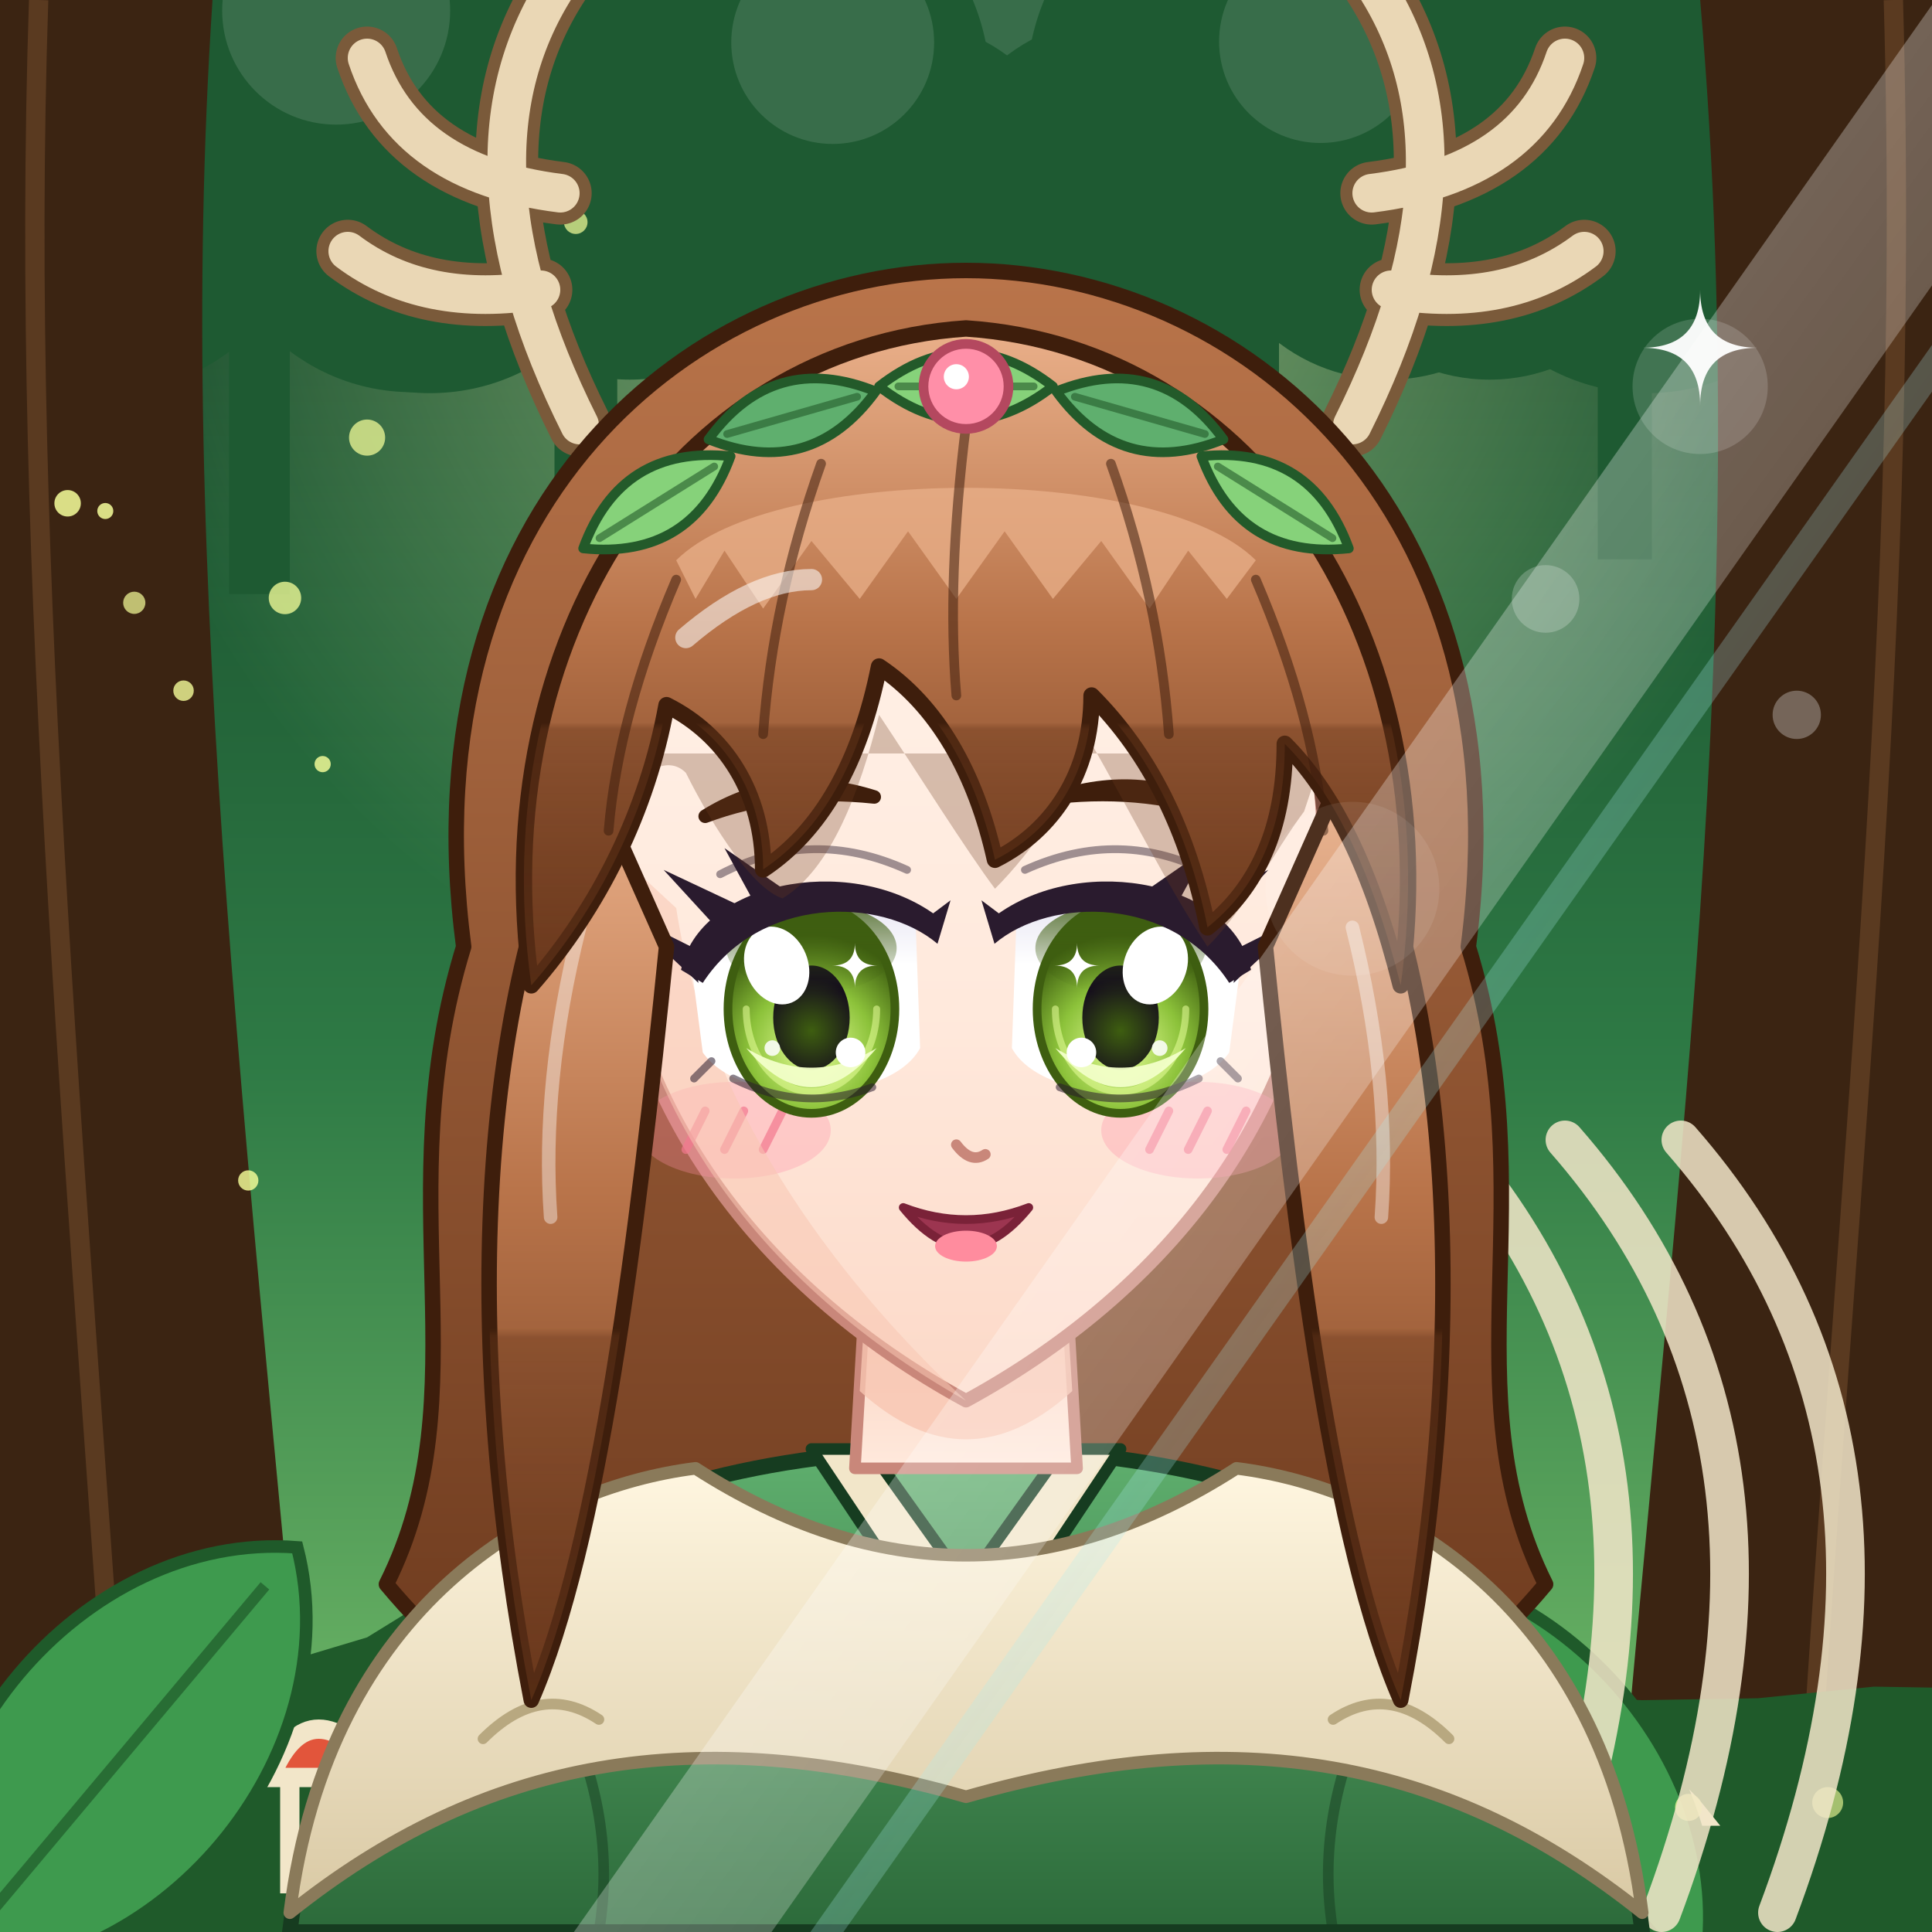
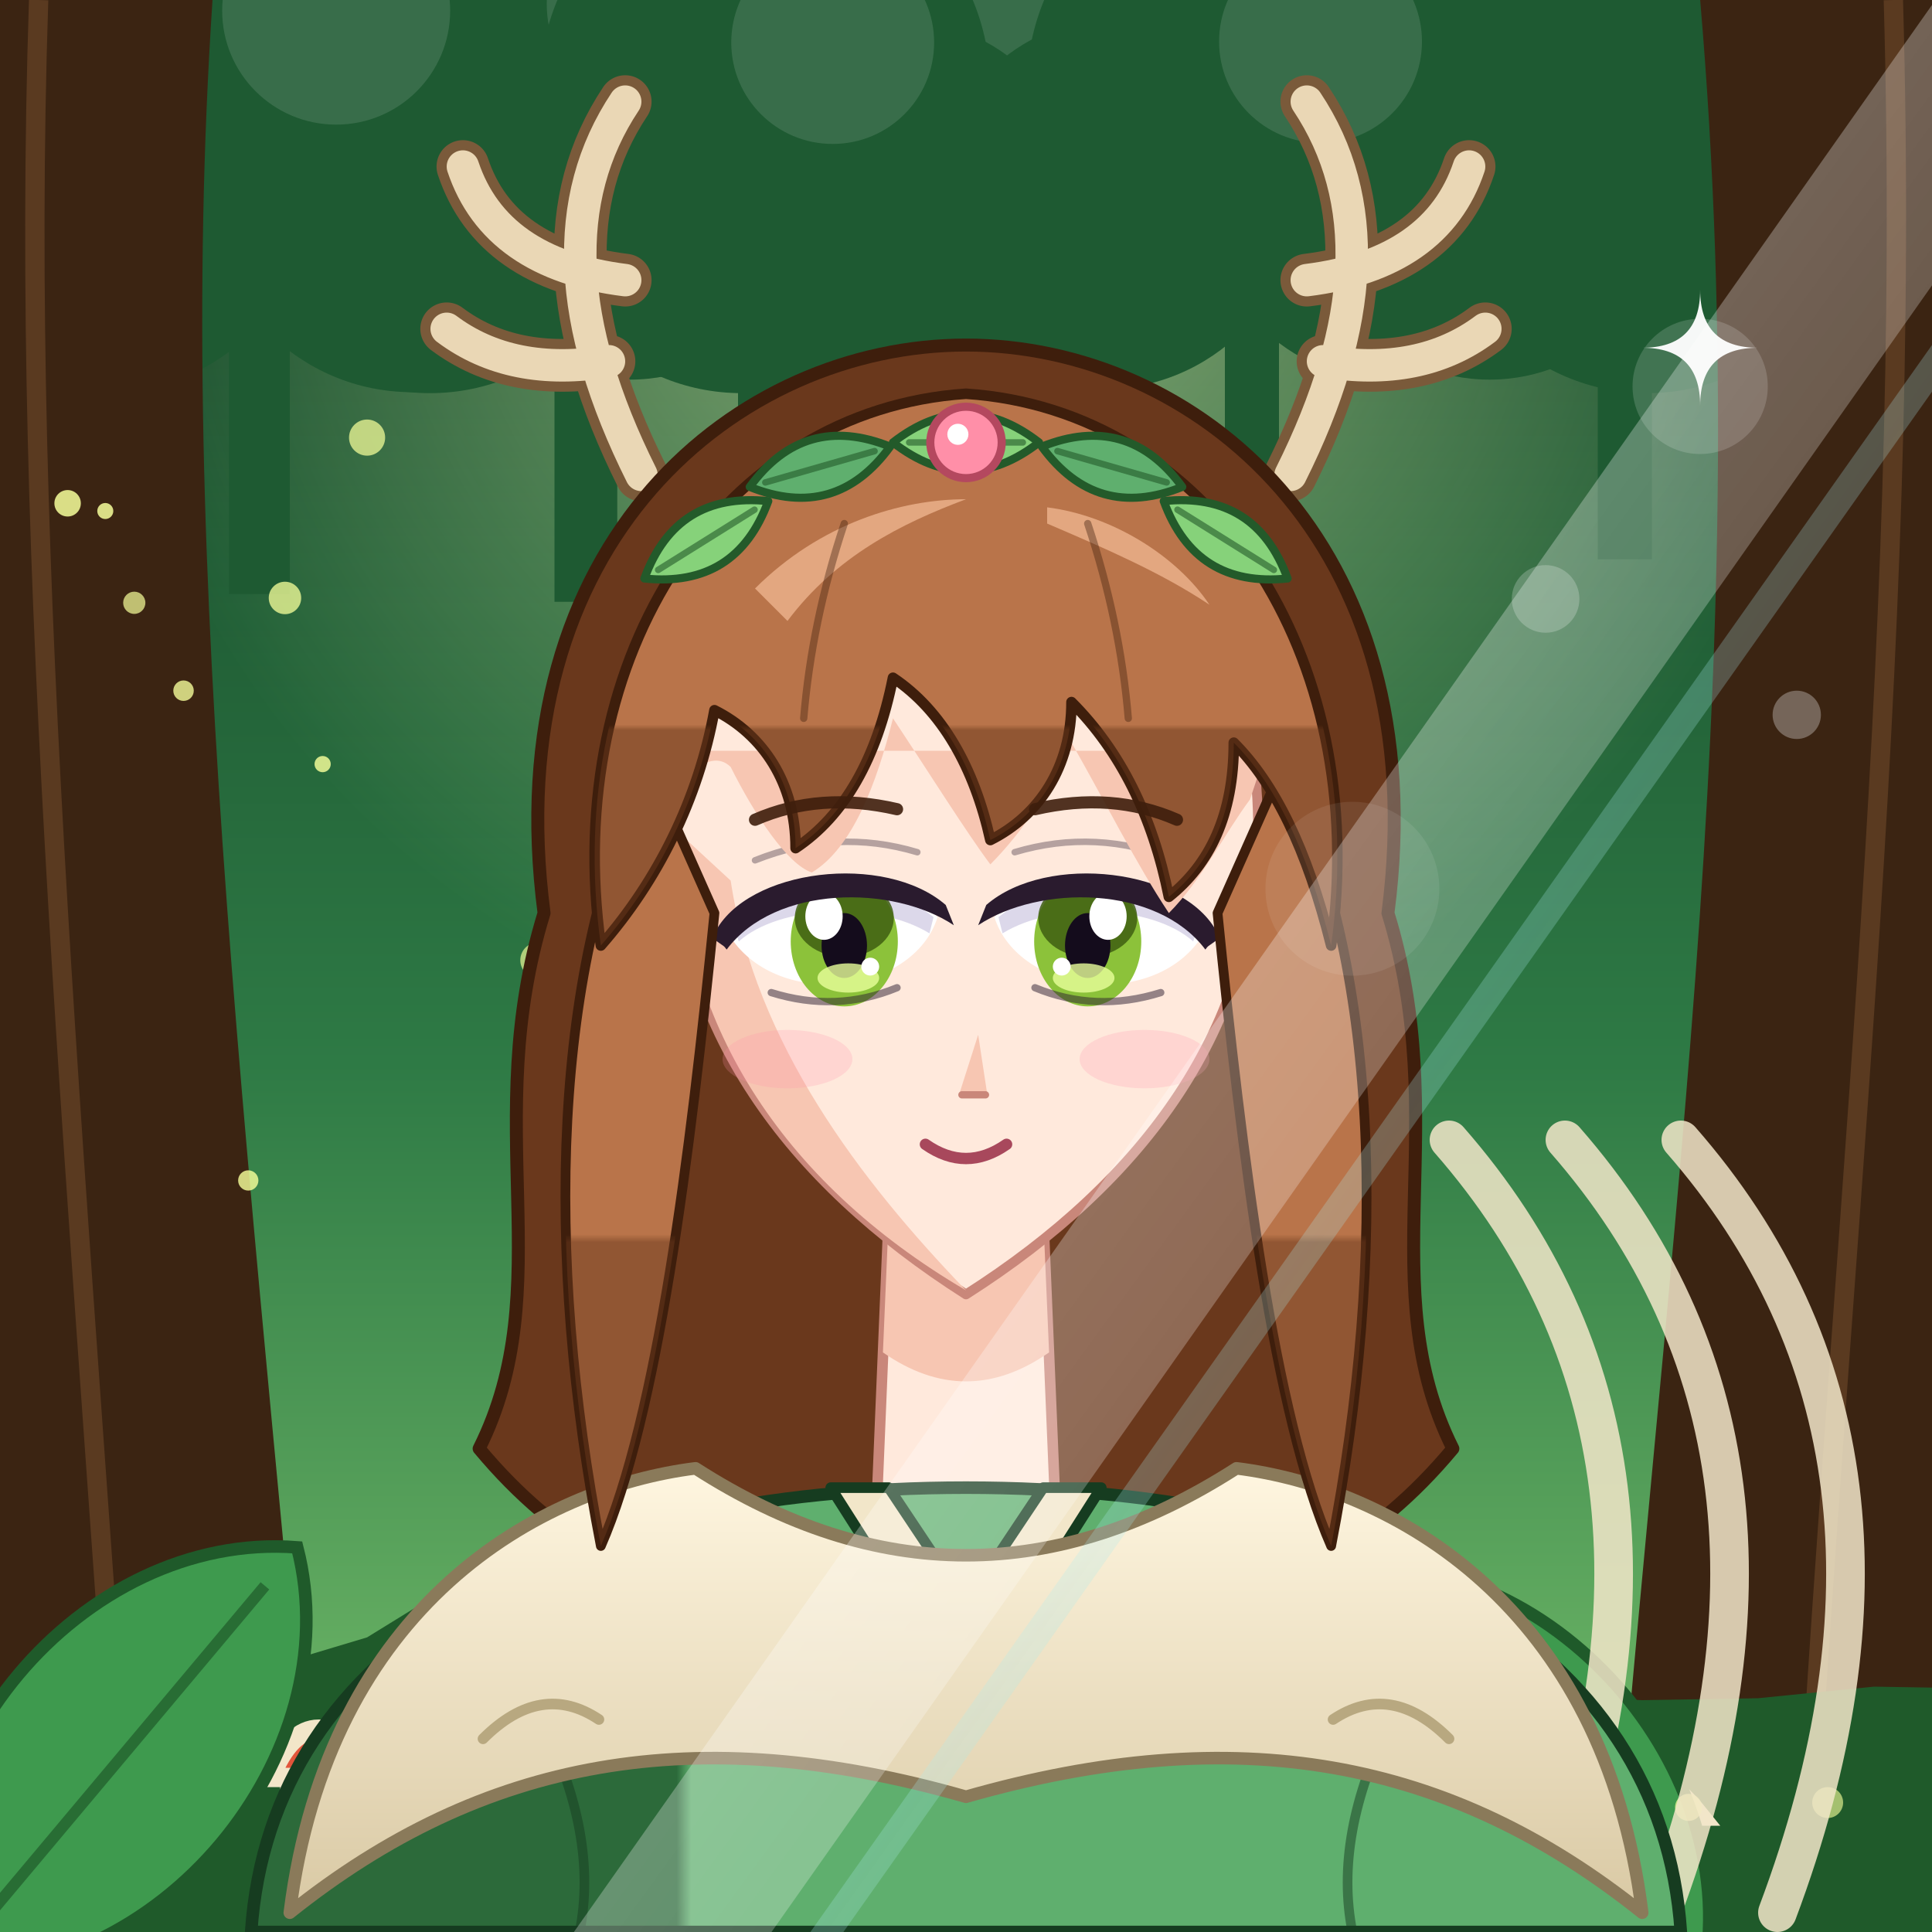
<svg xmlns="http://www.w3.org/2000/svg" viewBox="0 0 200 200" width="200" height="200">
  <defs>
    <linearGradient id="hair" x1="0" y1="0" x2="0" y2="1">
-       <stop offset="0" stop-color="#EAB08A" />
-       <stop offset="0.45" stop-color="#B9744A" />
+       <stop offset="0" stop-color="#B9744A" />
+       <stop offset="1" stop-color="#B9744A" />
+     </linearGradient>
+     <linearGradient id="hairback" x1="0" y1="0" x2="0" y2="1">
+       <stop offset="0" stop-color="#6A381C" />
      <stop offset="1" stop-color="#6A381C" />
    </linearGradient>
-     <linearGradient id="hairback" x1="0" y1="0" x2="0" y2="1">
-       <stop offset="0" stop-color="#B9744A" />
-       <stop offset="1" stop-color="#6A381C" />
+     <linearGradient id="outfit" x1="0" y1="0" x2="1" y2="0">
+       <stop offset="0" stop-color="#2C6A3A" />
+       <stop offset="0.3" stop-color="#2C6A3A" />
+       <stop offset="0.31" stop-color="#5FAF6E" />
+       <stop offset="1" stop-color="#5FAF6E" />
    </linearGradient>
    <linearGradient id="cel" x1="0" y1="0" x2="0" y2="1">
      <stop offset="0" stop-color="#6A381C" stop-opacity="0" />
      <stop offset="0.6" stop-color="#6A381C" stop-opacity="0" />
-       <stop offset="0.61" stop-color="#6A381C" stop-opacity="0.4" />
-       <stop offset="1" stop-color="#6A381C" stop-opacity="0.55" />
-     </linearGradient>
-     <linearGradient id="outfit" x1="0" y1="0" x2="0" y2="1">
-       <stop offset="0" stop-color="#5FAF6E" />
-       <stop offset="1" stop-color="#2C6A3A" />
-     </linearGradient>
-     <linearGradient id="skin" x1="0" y1="0" x2="0" y2="1">
-       <stop offset="0" stop-color="#FFF3EA" />
-       <stop offset="0.6" stop-color="#FFE9DC" />
-       <stop offset="1" stop-color="#FCD9C8" />
-     </linearGradient>
-     <linearGradient id="neck" x1="0" y1="0" x2="0" y2="1">
-       <stop offset="0" stop-color="#F7C6B2" />
-       <stop offset="1" stop-color="#FFE9DC" />
-     </linearGradient>
-     <linearGradient id="sclera" x1="0" y1="0" x2="0" y2="1">
-       <stop offset="0" stop-color="#E6E4F2" />
-       <stop offset="0.35" stop-color="#FFFFFF" />
-       <stop offset="1" stop-color="#FFFFFF" />
-     </linearGradient>
-     <radialGradient id="iris" gradientUnits="userSpaceOnUse" cx="84" cy="108" r="13" fx="84" fy="108">
-       <stop offset="0" stop-color="#E8FF9A" stop-opacity="1" />
-       <stop offset="0.55" stop-color="#8CC23A" stop-opacity="1" />
-       <stop offset="1" stop-color="#3E5E10" stop-opacity="1" />
-     </radialGradient>
-     <radialGradient id="pupil" gradientUnits="userSpaceOnUse" cx="84" cy="106" r="6" fx="84" fy="106">
-       <stop offset="0" stop-color="#3E5E10" stop-opacity="1" />
-       <stop offset="1" stop-color="#140C1C" stop-opacity="1" />
-     </radialGradient>
-     <linearGradient id="lid" x1="0" y1="0" x2="0" y2="1">
-       <stop offset="0" stop-color="#3E5E10" stop-opacity="0.8" />
-       <stop offset="1" stop-color="#3E5E10" stop-opacity="0.0" />
-     </linearGradient>
-     <radialGradient id="blush" gradientUnits="userSpaceOnUse" cx="0" cy="0" r="1" fx="0" fy="0">
-       <stop offset="0" stop-color="#FF7D9C" stop-opacity="0.55" />
-       <stop offset="1" stop-color="#FF7D9C" stop-opacity="0" />
-     </radialGradient>
+       <stop offset="0.61" stop-color="#6A381C" stop-opacity="0.5" />
+       <stop offset="1" stop-color="#6A381C" stop-opacity="0.5" />
+     </linearGradient>
    <linearGradient id="fur" x1="0" y1="0" x2="0" y2="1">
      <stop offset="0" stop-color="#FFF6E0" />
      <stop offset="1" stop-color="#D9C9A4" />
    </linearGradient>
    <linearGradient id="bg" x1="0" y1="0" x2="0" y2="1">
      <stop offset="0" stop-color="#0F3A22" />
      <stop offset="0.55" stop-color="#2E7A45" />
      <stop offset="1" stop-color="#7CC46E" />
    </linearGradient>
    <radialGradient id="sun" gradientUnits="userSpaceOnUse" cx="100" cy="20" r="90" fx="100" fy="20">
      <stop offset="0" stop-color="#E9FFB8" stop-opacity="0.55" />
      <stop offset="1" stop-color="#E9FFB8" stop-opacity="0" />
    </radialGradient>
    <linearGradient id="beam" x1="0" y1="0" x2="1" y2="1">
      <stop offset="0" stop-color="#FFFFFF" stop-opacity="0" />
      <stop offset="0.4" stop-color="#FFFFFF" stop-opacity="0.32" />
      <stop offset="1" stop-color="#FFFFFF" stop-opacity="0" />
    </linearGradient>
    <linearGradient id="prism" x1="0" y1="0" x2="1" y2="1">
      <stop offset="0" stop-color="#FF9AD5" stop-opacity="0" />
      <stop offset="0.4" stop-color="#9AE7FF" stop-opacity="0.3" />
      <stop offset="1" stop-color="#FFF59A" stop-opacity="0" />
    </linearGradient>
  </defs>
  <rect x="0" y="0" width="200" height="200" fill="url(#bg)" />
  <circle cx="100" cy="20" r="90" fill="url(#sun)" />
  <rect x="95.7" y="24.9" width="6.1" height="35.8" fill="#1E5A32" />
  <circle cx="98.8" cy="7.0" r="25.6" fill="#1E5A32" />
  <circle cx="83.4" cy="19.8" r="20.5" fill="#1E5A32" />
  <circle cx="114.1" cy="19.8" r="20.5" fill="#1E5A32" />
  <circle cx="106.5" cy="1.9" r="11.5" fill="#FFFFFF" opacity="0.12" />
  <rect x="165.4" y="25.4" width="5.6" height="32.5" fill="#1E5A32" />
  <circle cx="168.1" cy="9.1" r="23.2" fill="#1E5A32" />
  <circle cx="154.2" cy="20.7" r="18.6" fill="#1E5A32" />
  <circle cx="182.1" cy="20.7" r="18.6" fill="#1E5A32" />
  <circle cx="175.1" cy="4.5" r="10.4" fill="#FFFFFF" opacity="0.12" />
  <rect x="57.4" y="24.6" width="6.5" height="37.7" fill="#1E5A32" />
  <circle cx="60.6" cy="5.8" r="26.9" fill="#1E5A32" />
  <circle cx="44.5" cy="19.2" r="21.5" fill="#1E5A32" />
  <circle cx="76.8" cy="19.2" r="21.5" fill="#1E5A32" />
  <circle cx="68.7" cy="0.4" r="12.1" fill="#FFFFFF" opacity="0.12" />
  <rect x="94.1" y="25.3" width="5.7" height="33.0" fill="#1E5A32" />
  <circle cx="97.0" cy="8.8" r="23.6" fill="#1E5A32" />
  <circle cx="82.8" cy="20.6" r="18.9" fill="#1E5A32" />
  <circle cx="111.1" cy="20.6" r="18.9" fill="#1E5A32" />
  <circle cx="104.0" cy="4.0" r="10.6" fill="#FFFFFF" opacity="0.12" />
  <rect x="76.4" y="25.3" width="5.6" height="32.6" fill="#1E5A32" />
  <circle cx="79.2" cy="9.0" r="23.3" fill="#1E5A32" />
  <circle cx="65.2" cy="20.7" r="18.6" fill="#1E5A32" />
  <circle cx="93.2" cy="20.7" r="18.6" fill="#1E5A32" />
  <circle cx="86.2" cy="4.4" r="10.5" fill="#FFFFFF" opacity="0.12" />
  <rect x="23.7" y="24.7" width="6.3" height="36.8" fill="#1E5A32" />
  <circle cx="26.9" cy="6.3" r="26.3" fill="#1E5A32" />
  <circle cx="11.1" cy="19.5" r="21.1" fill="#1E5A32" />
  <circle cx="42.7" cy="19.5" r="21.1" fill="#1E5A32" />
  <circle cx="34.8" cy="1.1" r="11.8" fill="#FFFFFF" opacity="0.12" />
  <rect x="183.4" y="24.6" width="6.5" height="37.6" fill="#1E5A32" />
  <circle cx="186.6" cy="5.8" r="26.9" fill="#1E5A32" />
  <circle cx="170.5" cy="19.2" r="21.5" fill="#1E5A32" />
  <circle cx="202.8" cy="19.2" r="21.5" fill="#1E5A32" />
  <circle cx="194.7" cy="0.4" r="12.1" fill="#FFFFFF" opacity="0.12" />
  <rect x="126.8" y="25.3" width="5.6" height="32.7" fill="#1E5A32" />
  <circle cx="129.7" cy="9.0" r="23.4" fill="#1E5A32" />
  <circle cx="115.6" cy="20.6" r="18.7" fill="#1E5A32" />
  <circle cx="143.7" cy="20.6" r="18.7" fill="#1E5A32" />
  <circle cx="136.7" cy="4.3" r="10.5" fill="#FFFFFF" opacity="0.12" />
  <path d="M-10,210 L-10,0 L22,0 C18,60 26,120 34,210 Z" fill="#3B2412" />
  <path d="M210,210 L210,0 L176,0 C182,70 172,130 166,210 Z" fill="#3B2412" />
  <path d="M4,0 C2,60 8,120 14,210" stroke="#5A3A20" stroke-width="2" fill="none" />
  <path d="M196,0 C198,70 190,130 186,210" stroke="#5A3A20" stroke-width="2" fill="none" />
  <path d="M-10,210 L-10.0,175.3 L2.0,175.3 L14.0,170.5 L26.0,173.1 L38.0,169.5 L50.0,162.1 L62.0,168.6 L74.0,165.9 L86.0,171.6 L98.0,161.0 L110.0,163.5 L122.0,173.5 L134.0,174.7 L146.0,174.4 L158.0,175.5 L170.0,176.0 L182.0,175.8 L194.0,174.6 L206.0,174.8 L210,210 Z" fill="#1F5A2A" />
  <path d="M30,196 L30,184 M28,184 Q32,174 40,184 Z" stroke="#F2E6C9" stroke-width="2" fill="#E2553B" />
  <path d="M168,198 L168,188 M162,188 Q168,178 176,188 Z" stroke="#F2E6C9" stroke-width="2" fill="#E2553B" />
  <g transform="translate(-6 204) rotate(-50) scale(1.3)">
    <path d="M0,0 C10,-14 34,-14 44,0 C34,14 10,14 0,0 Z" fill="#3E9A4E" stroke="#1F5A2A" stroke-width="1" />
    <path d="M2,0 L40,0" stroke="#1F5A2A" stroke-width="0.9" opacity="0.7" />
  </g>
  <g transform="translate(176 206) rotate(-130) scale(1.3)">
    <path d="M0,0 C10,-14 34,-14 44,0 C34,14 10,14 0,0 Z" fill="#3E9A4E" stroke="#1F5A2A" stroke-width="1" />
    <path d="M2,0 L40,0" stroke="#1F5A2A" stroke-width="0.9" opacity="0.7" />
  </g>
  <circle cx="64.8" cy="125.4" r="0.81" fill="#F6FF9A" opacity="0.99" />
  <circle cx="164.4" cy="189.8" r="1.12" fill="#F6FF9A" opacity="0.60" />
  <circle cx="10.9" cy="52.9" r="0.83" fill="#F6FF9A" opacity="0.85" />
  <circle cx="73.1" cy="158.6" r="1.71" fill="#F6FF9A" opacity="0.67" />
  <circle cx="33.4" cy="79.1" r="0.84" fill="#F6FF9A" opacity="0.82" />
  <circle cx="38.0" cy="45.3" r="1.87" fill="#F6FF9A" opacity="0.72" />
  <circle cx="189.2" cy="186.6" r="1.60" fill="#F6FF9A" opacity="0.62" />
  <circle cx="29.5" cy="61.9" r="1.68" fill="#F6FF9A" opacity="0.76" />
  <circle cx="59.6" cy="23.0" r="1.22" fill="#F6FF9A" opacity="0.70" />
  <circle cx="13.9" cy="62.4" r="1.15" fill="#F6FF9A" opacity="0.71" />
  <circle cx="98.8" cy="116.2" r="1.82" fill="#F6FF9A" opacity="0.65" />
  <circle cx="19.0" cy="71.5" r="1.06" fill="#F6FF9A" opacity="0.79" />
  <circle cx="95.2" cy="74.6" r="0.91" fill="#F6FF9A" opacity="0.88" />
  <circle cx="124.8" cy="125.9" r="1.64" fill="#F6FF9A" opacity="0.93" />
  <circle cx="7.0" cy="52.1" r="1.37" fill="#F6FF9A" opacity="0.85" />
  <circle cx="100.8" cy="105.9" r="1.17" fill="#F6FF9A" opacity="0.62" />
  <circle cx="174.8" cy="187.1" r="1.40" fill="#F6FF9A" opacity="0.73" />
  <circle cx="25.7" cy="122.2" r="1.05" fill="#F6FF9A" opacity="0.81" />
  <circle cx="55.7" cy="99.4" r="1.84" fill="#F6FF9A" opacity="0.66" />
  <circle cx="107.0" cy="74.2" r="1.38" fill="#F6FF9A" opacity="0.93" />
  <circle cx="98.5" cy="184.0" r="1.29" fill="#F6FF9A" opacity="0.73" />
  <circle cx="129.0" cy="105.2" r="1.61" fill="#F6FF9A" opacity="0.65" />
  <path d="M150,118 Q178,150 160,198" fill="none" stroke="#F2E6C9" stroke-width="4" stroke-linecap="round" stroke-linejoin="round" opacity="0.85" />
  <path d="M162,118 Q190,150 172,198" fill="none" stroke="#F2E6C9" stroke-width="4" stroke-linecap="round" stroke-linejoin="round" opacity="0.85" />
  <path d="M174,118 Q202,150 184,198" fill="none" stroke="#F2E6C9" stroke-width="4" stroke-linecap="round" stroke-linejoin="round" opacity="0.85" />
-   <path d="M60,44 Q46,16 58,-2 M58,20 Q42,18 38,6 M56,30 Q44,32 36,26" fill="none" stroke="#7A5A3A" stroke-width="6.5" stroke-linejoin="round" stroke-linecap="round" />
-   <path d="M60,44 Q46,16 58,-2 M58,20 Q42,18 38,6 M56,30 Q44,32 36,26" fill="none" stroke="#EAD7B5" stroke-width="4" stroke-linejoin="round" stroke-linecap="round" />
-   <g transform="matrix(-1 0 0 1 200 0)">
+   <g transform="matrix(0.84 0 0 0.84 16 12.2)">
    <path d="M60,44 Q46,16 58,-2 M58,20 Q42,18 38,6 M56,30 Q44,32 36,26" fill="none" stroke="#7A5A3A" stroke-width="6.5" stroke-linejoin="round" stroke-linecap="round" />
    <path d="M60,44 Q46,16 58,-2 M58,20 Q42,18 38,6 M56,30 Q44,32 36,26" fill="none" stroke="#EAD7B5" stroke-width="4" stroke-linejoin="round" stroke-linecap="round" />
-   </g>
-   <path d="M48,98 C42,52 72,28 100,28 C128,28 158,52 152,98 C160,124 150,144 160,164 C150,176 140,180 130,184 L70,184 C60,180 50,176 40,164 C50,144 40,124 48,98 Z" fill="url(#hairback)" stroke="#3E1E0C" stroke-width="1.6" stroke-linejoin="round" stroke-linecap="round" />
-   <path d="M30,200 C34,166 62,150 100,150 C138,150 166,166 170,200 Z" fill="url(#outfit)" stroke="#163C20" stroke-width="1.6" stroke-linejoin="round" stroke-linecap="round" />
-   <path d="M58,176 Q64,188 62,200" fill="none" stroke="#163C20" stroke-width="1.1" stroke-linecap="round" stroke-linejoin="round" opacity="0.5" />
-   <path d="M142,176 Q136,188 138,200" fill="none" stroke="#163C20" stroke-width="1.1" stroke-linecap="round" stroke-linejoin="round" opacity="0.5" />
-   <path d="M84,150 L100,174 L116,150 L110,150 L100,164 L90,150 Z" fill="#F2E6C9" stroke="#163C20" stroke-width="1.2" stroke-linejoin="round" stroke-linecap="round" />
+     <g transform="matrix(-1 0 0 1 200 0)">
+       <path d="M60,44 Q46,16 58,-2 M58,20 Q42,18 38,6 M56,30 Q44,32 36,26" fill="none" stroke="#7A5A3A" stroke-width="6.5" stroke-linejoin="round" stroke-linecap="round" />
+       <path d="M60,44 Q46,16 58,-2 M58,20 Q42,18 38,6 M56,30 Q44,32 36,26" fill="none" stroke="#EAD7B5" stroke-width="4" stroke-linejoin="round" stroke-linecap="round" />
+     </g>
+     <path d="M48,98 C42,52 72,28 100,28 C128,28 158,52 152,98 C160,124 150,144 160,164 C150,176 140,180 130,184 L70,184 C60,180 50,176 40,164 C50,144 40,124 48,98 Z" fill="url(#hairback)" stroke="#3E1E0C" stroke-width="1.6" stroke-linejoin="round" stroke-linecap="round" />
+   </g>
+   <path d="M92,126 L108,126 L109.5,162 L90.5,162 Z" fill="#FFE9DC" stroke="#C9877A" stroke-width="1.1" stroke-linejoin="round" stroke-linecap="round" />
+   <path d="M92,126 L108,126 L108.6,140 Q100,146 91.4,140 Z" fill="#F7C6B2" />
+   <path d="M26,200 C28,170 58,154 100,154 C142,154 172,170 174,200 Z" fill="url(#outfit)" stroke="#163C20" stroke-width="1.3" stroke-linejoin="round" stroke-linecap="round" />
+   <path d="M56,178 Q62,190 60,200" fill="none" stroke="#163C20" stroke-width="1.0" stroke-linecap="round" stroke-linejoin="round" opacity="0.5" />
+   <path d="M144,178 Q138,190 140,200" fill="none" stroke="#163C20" stroke-width="1.0" stroke-linecap="round" stroke-linejoin="round" opacity="0.5" />
+   <path d="M86,154 L100,176 L114,154 L108,154 L100,166 L92,154 Z" fill="#F2E6C9" stroke="#163C20" stroke-width="1.1" stroke-linejoin="round" stroke-linecap="round" />
  <path d="M30,198 C34,166 56,154 72,152 Q100,170 128,152 C144,154 166,166 170,198 C150,182 128,178 100,186 C72,178 50,182 30,198 Z" fill="url(#fur)" stroke="#8A7A5A" stroke-width="1.3" stroke-linejoin="round" stroke-linecap="round" />
  <path d="M50,180 Q56,174 62,178 M138,178 Q144,174 150,180" fill="none" stroke="#B8A880" stroke-width="1.1" stroke-linecap="round" stroke-linejoin="round" />
-   <ellipse cx="62.5" cy="104" rx="5.5" ry="8" fill="#FBD4C3" stroke="#C9877A" stroke-width="1.2" />
-   <ellipse cx="137.5" cy="104" rx="5.5" ry="8" fill="#FBD4C3" stroke="#C9877A" stroke-width="1.2" />
-   <path d="M90,126 L110,126 L111.5,152 L88.5,152 Z" fill="url(#neck)" stroke="#C9877A" stroke-width="1.2" stroke-linejoin="round" stroke-linecap="round" />
-   <path d="M89.5,136 Q100,150 110.5,136 L111,144 Q100,154 89,144 Z" fill="#F7C6B2" opacity="0.8" />
-   <path d="M63,88 C63,58 80,44 100,44 C120,44 137,58 137,88 C137,113 122,133 100,145 C78,133 63,113 63,88 Z" fill="url(#skin)" stroke="#C9877A" stroke-width="1.4" stroke-linejoin="round" stroke-linecap="round" />
-   <ellipse cx="76" cy="117" rx="10" ry="5" fill="#FF8FA8" opacity="0.32" />
-   <path d="M71,119 L73,115" fill="none" stroke="#F2788F" stroke-width="0.9" stroke-linecap="round" stroke-linejoin="round" opacity="0.7" />
-   <path d="M75,119 L77,115" fill="none" stroke="#F2788F" stroke-width="0.9" stroke-linecap="round" stroke-linejoin="round" opacity="0.7" />
-   <path d="M79,119 L81,115" fill="none" stroke="#F2788F" stroke-width="0.9" stroke-linecap="round" stroke-linejoin="round" opacity="0.7" />
-   <ellipse cx="124" cy="117" rx="10" ry="5" fill="#FF8FA8" opacity="0.32" />
-   <path d="M119,119 L121,115" fill="none" stroke="#F2788F" stroke-width="0.9" stroke-linecap="round" stroke-linejoin="round" opacity="0.7" />
-   <path d="M123,119 L125,115" fill="none" stroke="#F2788F" stroke-width="0.9" stroke-linecap="round" stroke-linejoin="round" opacity="0.7" />
-   <path d="M127,119 L129,115" fill="none" stroke="#F2788F" stroke-width="0.9" stroke-linecap="round" stroke-linejoin="round" opacity="0.7" />
-   <path d="M63.5,88 C63.5,112 77,132 100,145 C86,132 73,114 70,94 Z" fill="#F7C6B2" opacity="0.55" />
-   <g transform="matrix(0.9 0 0 0.9 8.4 11.3)">
-     <path d="M70,97 C72,90 90,88 96,94 L96.5,108 C93,114.5 76,115 71.5,108.5 Z" fill="url(#sclera)" />
-     <ellipse cx="84" cy="103.5" rx="9.6" ry="12" fill="url(#iris)" stroke="#3E5E10" stroke-width="1" />
-     <path d="M76.5,103.5 A7.5 9.5 0 0 0 91.5,103.5" fill="none" stroke="#E8FF9A" stroke-width="0.8" stroke-linecap="round" stroke-linejoin="round" opacity="0.55" />
-     <ellipse cx="84" cy="104.5" rx="4.4" ry="6" fill="url(#pupil)" />
-     <ellipse cx="84" cy="96.5" rx="9.8" ry="5.2" fill="url(#lid)" />
-     <path d="M76.5,108 Q84,117 91.5,108 Q84,112.5 76.5,108 Z" fill="#F2FFC8" opacity="0.95" />
-     <ellipse cx="80" cy="98.5" rx="3.6" ry="4.6" fill="#FFFFFF" transform="rotate(-22 80 98.5)" />
-     <circle cx="88.5" cy="108.5" r="1.7" fill="#FFFFFF" />
-     <circle cx="79.5" cy="108" r="0.9" fill="#FFFFFF" opacity="0.85" />
-     <path d="M89,95.9 Q89,98.5 91.6,98.5 Q89,98.5 89,101.1 Q89,98.5 86.4,98.5 Q89,98.5 89,95.9 Z" fill="#FFFFFF" opacity="1.0" />
-     <path d="M69,99 C71,89 88,85.5 98,92.5 L100,91 L98.5,96 C92,90.5 78,90.5 71.5,100.5 Z" fill="#2A1B2E" />
-     <path d="M70.5,96.5 L62.5,92.5 L71,100.5 Z" fill="#2A1B2E" />
-     <path d="M72.5,93.5 L67,87.5 L75.5,91.5 Z" fill="#2A1B2E" />
-     <path d="M77,90.5 L74,85 L80.5,89.5 Z" fill="#2A1B2E" />
-     <path d="M73.5,88 Q84,82.5 95,87.5" fill="none" stroke="#2A1B2E" stroke-width="0.9" stroke-linecap="round" stroke-linejoin="round" opacity="0.45" />
-     <path d="M75,111.5 Q83,115.5 91,112.5" fill="none" stroke="#2A1B2E" stroke-width="0.9" stroke-linecap="round" stroke-linejoin="round" opacity="0.55" />
-     <path d="M72.5,109.5 L70.5,111.5" fill="none" stroke="#2A1B2E" stroke-width="0.9" stroke-linecap="round" stroke-linejoin="round" opacity="0.55" />
-   </g>
-   <g transform="matrix(-1 0 0 1 200 0)">
-     <g transform="matrix(0.9 0 0 0.9 8.4 11.3)">
-       <path d="M70,97 C72,90 90,88 96,94 L96.5,108 C93,114.5 76,115 71.5,108.5 Z" fill="url(#sclera)" />
-       <ellipse cx="84" cy="103.5" rx="9.6" ry="12" fill="url(#iris)" stroke="#3E5E10" stroke-width="1" />
-       <path d="M76.5,103.5 A7.5 9.5 0 0 0 91.5,103.5" fill="none" stroke="#E8FF9A" stroke-width="0.8" stroke-linecap="round" stroke-linejoin="round" opacity="0.55" />
-       <ellipse cx="84" cy="104.5" rx="4.4" ry="6" fill="url(#pupil)" />
-       <ellipse cx="84" cy="96.5" rx="9.8" ry="5.2" fill="url(#lid)" />
-       <path d="M76.5,108 Q84,117 91.5,108 Q84,112.5 76.5,108 Z" fill="#F2FFC8" opacity="0.95" />
-       <ellipse cx="80" cy="98.5" rx="3.6" ry="4.6" fill="#FFFFFF" transform="rotate(-22 80 98.5)" />
-       <circle cx="88.5" cy="108.5" r="1.7" fill="#FFFFFF" />
-       <circle cx="79.5" cy="108" r="0.9" fill="#FFFFFF" opacity="0.85" />
-       <path d="M89,95.9 Q89,98.5 91.6,98.5 Q89,98.5 89,101.1 Q89,98.5 86.4,98.5 Q89,98.5 89,95.9 Z" fill="#FFFFFF" opacity="1.0" />
-       <path d="M69,99 C71,89 88,85.5 98,92.5 L100,91 L98.5,96 C92,90.5 78,90.5 71.5,100.5 Z" fill="#2A1B2E" />
-       <path d="M70.5,96.5 L62.5,92.5 L71,100.5 Z" fill="#2A1B2E" />
-       <path d="M72.5,93.5 L67,87.5 L75.5,91.5 Z" fill="#2A1B2E" />
-       <path d="M77,90.5 L74,85 L80.5,89.5 Z" fill="#2A1B2E" />
-       <path d="M73.5,88 Q84,82.5 95,87.5" fill="none" stroke="#2A1B2E" stroke-width="0.9" stroke-linecap="round" stroke-linejoin="round" opacity="0.45" />
-       <path d="M75,111.5 Q83,115.5 91,112.5" fill="none" stroke="#2A1B2E" stroke-width="0.9" stroke-linecap="round" stroke-linejoin="round" opacity="0.55" />
-       <path d="M72.5,109.5 L70.5,111.5" fill="none" stroke="#2A1B2E" stroke-width="0.9" stroke-linecap="round" stroke-linejoin="round" opacity="0.55" />
-     </g>
-   </g>
-   <path d="M73,84.5 Q81,79.5 90.5,82.5 Q81,81.5 73,84.5 Z" fill="#3E1E0C" stroke="#3E1E0C" stroke-width="1.4" stroke-linejoin="round" stroke-linecap="round" />
-   <g transform="matrix(-1 0 0 1 200 0)">
-     <path d="M73,84.5 Q81,79.5 90.5,82.5 Q81,81.5 73,84.5 Z" fill="#3E1E0C" stroke="#3E1E0C" stroke-width="1.4" stroke-linejoin="round" stroke-linecap="round" />
-   </g>
-   <path d="M99,118.5 Q100.5,120.5 102,119.5" fill="none" stroke="#C9877A" stroke-width="1.1" stroke-linecap="round" stroke-linejoin="round" />
-   <path d="M93.5,125 Q100,133 106.5,125 Q100,127.5 93.5,125 Z" fill="#9C3550" stroke="#7A2238" stroke-width="0.9" stroke-linejoin="round" stroke-linecap="round" />
-   <ellipse cx="100" cy="129" rx="3.2" ry="1.6" fill="#FF8C9E" />
-   <path d="M63,84 C66,80 69,78 71,80 C74,86 78,92 81,93 C86,90 89,82 91,74 C95,80 100,88 103,92 C107,88 111,82 113,77 C117,84 121,92 125,98 C129,94 132,88 135,84 L137,78 L63,78 Z" fill="#6A381C" opacity="0.28" />
-   <path d="M61,80 C49,104 48,140 55,176 C62,160 66,128 69,98 Z" fill="url(#hair)" stroke="#3E1E0C" stroke-width="1.6" stroke-linejoin="round" stroke-linecap="round" />
-   <g transform="matrix(-1 0 0 1 200 0)">
-     <path d="M61,80 C49,104 48,140 55,176 C62,160 66,128 69,98 Z" fill="url(#hair)" stroke="#3E1E0C" stroke-width="1.6" stroke-linejoin="round" stroke-linecap="round" />
-   </g>
-   <path d="M60,96 Q56,112 57,126" fill="none" stroke="#FFFFFF" stroke-width="1.4" stroke-linecap="round" stroke-linejoin="round" opacity="0.4" />
-   <path d="M140,96 Q144,112 143,126" fill="none" stroke="#FFFFFF" stroke-width="1.4" stroke-linecap="round" stroke-linejoin="round" opacity="0.4" />
-   <path d="M55,102 C50,66 70,36 100,34 C130,36 150,66 145,102 C142,90 138,82 133,77 C133,86 130,92 125,96 C123,86 119,78 113,72 C113,80 109,86 103,89 C101,80 97,73 91,69 C89,79 85,86 79,90 C79,82 75,76 69,73 C67,84 62,94 55,102 Z" fill="url(#hair)" stroke="#3E1E0C" stroke-width="1.7" stroke-linejoin="round" stroke-linecap="round" />
-   <path d="M55,102 C50,66 70,36 100,34 C130,36 150,66 145,102 C142,90 138,82 133,77 C133,86 130,92 125,96 C123,86 119,78 113,72 C113,80 109,86 103,89 C101,80 97,73 91,69 C89,79 85,86 79,90 C79,82 75,76 69,73 C67,84 62,94 55,102 Z" fill="url(#cel)" />
-   <path d="M61,80 C49,104 48,140 55,176 C62,160 66,128 69,98 Z" fill="url(#cel)" />
-   <g transform="matrix(-1 0 0 1 200 0)">
+   <g transform="matrix(0.84 0 0 0.84 16 12.2)">
+     <ellipse cx="64" cy="104" rx="5" ry="7.5" fill="#FFE9DC" stroke="#C9877A" stroke-width="1.1" />
+     <ellipse cx="136" cy="104" rx="5" ry="7.5" fill="#FFE9DC" stroke="#C9877A" stroke-width="1.1" />
+     <path d="M64,88 C64,58 81,46 100,46 C119,46 136,58 136,88 C136,112 122,131 100,145 C78,131 64,112 64,88 Z" fill="#FFE9DC" stroke="#C9877A" stroke-width="1.2" stroke-linejoin="round" stroke-linecap="round" />
+     <path d="M64.5,88 C64.5,111 77,131 100,144.5 C87,131 74,114 71,94 Z" fill="#F7C6B2" />
+     <ellipse cx="78" cy="116" rx="8" ry="3.6" fill="#FF8FA8" opacity="0.22" />
+     <ellipse cx="122" cy="116" rx="8" ry="3.6" fill="#FF8FA8" opacity="0.22" />
+     <path d="M71,101 C75,94 90,92.5 96.5,98.5 C93.5,108 77,110 71,101 Z" fill="#FFFFFF" />
+     <path d="M71.5,100 C76,94.5 90,93.5 96,98.5 L95.5,100.5 C89,96.5 77,97 72,101.5 Z" fill="#DCD8EA" />
+     <ellipse cx="85" cy="101.5" rx="6.6" ry="8" fill="#8CC23A" />
+     <ellipse cx="85" cy="98.6" rx="6.1" ry="4.8" fill="#3E5E10" opacity="0.85" />
+     <ellipse cx="85" cy="102" rx="2.8" ry="4" fill="#140C1C" />
+     <ellipse cx="85.5" cy="106" rx="3.8" ry="1.8" fill="#E8FF9A" opacity="0.8" />
+     <ellipse cx="82.5" cy="98.4" rx="2.3" ry="2.9" fill="#FFFFFF" />
+     <circle cx="88.2" cy="104.6" r="1.1" fill="#FFFFFF" />
+     <path d="M69,100.5 C73,92.5 90,90.5 97.5,97 L98.5,99.5 C91,94.5 76.5,94.5 70.5,102.5 Z" fill="#2A1B2E" />
+     <path d="M69.5,100.5 L65.5,98.8 L70.6,102.4 Z" fill="#2A1B2E" />
+     <path d="M76,107.8 Q84,110.3 91.5,107.2" fill="none" stroke="#2A1B2E" stroke-width="0.9" stroke-linecap="round" stroke-linejoin="round" opacity="0.5" />
+     <path d="M74,91.5 Q84,87.5 94,90.5" fill="none" stroke="#2A1B2E" stroke-width="0.8" stroke-linecap="round" stroke-linejoin="round" opacity="0.35" />
+     <g transform="matrix(-1 0 0 1 200 0)">
+       <path d="M71,101 C75,94 90,92.5 96.5,98.5 C93.5,108 77,110 71,101 Z" fill="#FFFFFF" />
+       <path d="M71.5,100 C76,94.5 90,93.5 96,98.5 L95.5,100.5 C89,96.5 77,97 72,101.5 Z" fill="#DCD8EA" />
+       <ellipse cx="85" cy="101.5" rx="6.6" ry="8" fill="#8CC23A" />
+       <ellipse cx="85" cy="98.6" rx="6.1" ry="4.8" fill="#3E5E10" opacity="0.85" />
+       <ellipse cx="85" cy="102" rx="2.8" ry="4" fill="#140C1C" />
+       <ellipse cx="85.5" cy="106" rx="3.8" ry="1.8" fill="#E8FF9A" opacity="0.8" />
+       <ellipse cx="82.5" cy="98.4" rx="2.3" ry="2.9" fill="#FFFFFF" />
+       <circle cx="88.2" cy="104.6" r="1.1" fill="#FFFFFF" />
+       <path d="M69,100.5 C73,92.5 90,90.5 97.5,97 L98.5,99.5 C91,94.5 76.5,94.5 70.5,102.5 Z" fill="#2A1B2E" />
+       <path d="M69.5,100.5 L65.5,98.8 L70.6,102.4 Z" fill="#2A1B2E" />
+       <path d="M76,107.8 Q84,110.3 91.5,107.2" fill="none" stroke="#2A1B2E" stroke-width="0.9" stroke-linecap="round" stroke-linejoin="round" opacity="0.5" />
+       <path d="M74,91.5 Q84,87.5 94,90.5" fill="none" stroke="#2A1B2E" stroke-width="0.8" stroke-linecap="round" stroke-linejoin="round" opacity="0.35" />
+     </g>
+     <path d="M101.5,113 L99.2,120.2 L102.6,120.2 Z" fill="#F7C6B2" />
+     <path d="M99.5,120.4 L102.4,120.4" fill="none" stroke="#C9877A" stroke-width="0.9" stroke-linecap="round" stroke-linejoin="round" />
+     <path d="M95,126.5 Q100,130 105,126.5" fill="none" stroke="#A8485C" stroke-width="1.4" stroke-linecap="round" stroke-linejoin="round" />
+     <path d="M63,84 C66,80 69,78 71,80 C74,86 78,92 81,93 C86,90 89,82 91,74 C95,80 100,88 103,92 C107,88 111,82 113,77 C117,84 121,92 125,98 C129,94 132,88 135,84 L137,78 L63,78 Z" fill="#F7C6B2" />
+     <path d="M61,80 C49,104 48,140 55,176 C62,160 66,128 69,98 Z" fill="#B9744A" stroke="#3E1E0C" stroke-width="1.2" stroke-linejoin="round" stroke-linecap="round" />
+     <g transform="matrix(-1 0 0 1 200 0)">
+       <path d="M61,80 C49,104 48,140 55,176 C62,160 66,128 69,98 Z" fill="#B9744A" stroke="#3E1E0C" stroke-width="1.2" stroke-linejoin="round" stroke-linecap="round" />
+     </g>
    <path d="M61,80 C49,104 48,140 55,176 C62,160 66,128 69,98 Z" fill="url(#cel)" />
-   </g>
-   <path d="M70,58 C80,48 120,48 130,58 L127,62 L123,57 L119,63 L114,56 L109,62 L104,55 L99,62 L94,55 L89,62 L84,56 L79,63 L75,57 L72,62 Z" fill="#EAB08A" opacity="0.75" />
-   <path d="M85,48 Q80,62 79,76" fill="none" stroke="#3E1E0C" stroke-width="1.0" stroke-linecap="round" stroke-linejoin="round" opacity="0.55" />
-   <path d="M100,44 Q98,60 99,72" fill="none" stroke="#3E1E0C" stroke-width="1.0" stroke-linecap="round" stroke-linejoin="round" opacity="0.55" />
-   <path d="M115,48 Q120,62 121,76" fill="none" stroke="#3E1E0C" stroke-width="1.0" stroke-linecap="round" stroke-linejoin="round" opacity="0.55" />
-   <path d="M70,60 Q64,74 63,86" fill="none" stroke="#3E1E0C" stroke-width="1.0" stroke-linecap="round" stroke-linejoin="round" opacity="0.55" />
-   <path d="M130,60 Q136,74 137,86" fill="none" stroke="#3E1E0C" stroke-width="1.0" stroke-linecap="round" stroke-linejoin="round" opacity="0.55" />
-   <path d="M71,66 Q78,60 84,60" fill="none" stroke="#FFFFFF" stroke-width="2.2" stroke-linecap="round" stroke-linejoin="round" opacity="0.55" />
-   <path d="M59,52 Q68,45 77,52 Q68,59 59,52 Z" fill="#86D27A" stroke="#235A2A" stroke-width="1" stroke-linejoin="round" stroke-linecap="round" transform="rotate(-32 68 52)" />
-   <path d="M61,52 L75,52" fill="none" stroke="#235A2A" stroke-width="0.8" stroke-linecap="round" stroke-linejoin="round" opacity="0.6" transform="rotate(-32 68 52)" />
-   <path d="M73,43 Q82,36 91,43 Q82,50 73,43 Z" fill="#5FAF6E" stroke="#235A2A" stroke-width="1" stroke-linejoin="round" stroke-linecap="round" transform="rotate(-16 82 43)" />
-   <path d="M75,43 L89,43" fill="none" stroke="#235A2A" stroke-width="0.8" stroke-linecap="round" stroke-linejoin="round" opacity="0.6" transform="rotate(-16 82 43)" />
-   <path d="M91,40 Q100,33 109,40 Q100,47 91,40 Z" fill="#86D27A" stroke="#235A2A" stroke-width="1" stroke-linejoin="round" stroke-linecap="round" transform="rotate(0 100 40)" />
-   <path d="M93,40 L107,40" fill="none" stroke="#235A2A" stroke-width="0.8" stroke-linecap="round" stroke-linejoin="round" opacity="0.6" transform="rotate(0 100 40)" />
-   <path d="M109,43 Q118,36 127,43 Q118,50 109,43 Z" fill="#5FAF6E" stroke="#235A2A" stroke-width="1" stroke-linejoin="round" stroke-linecap="round" transform="rotate(16 118 43)" />
-   <path d="M111,43 L125,43" fill="none" stroke="#235A2A" stroke-width="0.8" stroke-linecap="round" stroke-linejoin="round" opacity="0.6" transform="rotate(16 118 43)" />
-   <path d="M123,52 Q132,45 141,52 Q132,59 123,52 Z" fill="#86D27A" stroke="#235A2A" stroke-width="1" stroke-linejoin="round" stroke-linecap="round" transform="rotate(32 132 52)" />
-   <path d="M125,52 L139,52" fill="none" stroke="#235A2A" stroke-width="0.8" stroke-linecap="round" stroke-linejoin="round" opacity="0.6" transform="rotate(32 132 52)" />
-   <circle cx="100" cy="40" r="4.4" fill="#FF8FA8" stroke="#B4485F" stroke-width="1" />
-   <circle cx="99" cy="39" r="1.3" fill="#FFFFFF" />
+     <g transform="matrix(-1 0 0 1 200 0)">
+       <path d="M61,80 C49,104 48,140 55,176 C62,160 66,128 69,98 Z" fill="url(#cel)" />
+     </g>
+     <path d="M55,102 C50,66 70,36 100,34 C130,36 150,66 145,102 C142,90 138,82 133,77 C133,86 130,92 125,96 C123,86 119,78 113,72 C113,80 109,86 103,89 C101,80 97,73 91,69 C89,79 85,86 79,90 C79,82 75,76 69,73 C67,84 62,94 55,102 Z" fill="#B9744A" stroke="#3E1E0C" stroke-width="1.3" stroke-linejoin="round" stroke-linecap="round" />
+     <path d="M55,102 C50,66 70,36 100,34 C130,36 150,66 145,102 C142,90 138,82 133,77 C133,86 130,92 125,96 C123,86 119,78 113,72 C113,80 109,86 103,89 C101,80 97,73 91,69 C89,79 85,86 79,90 C79,82 75,76 69,73 C67,84 62,94 55,102 Z" fill="url(#cel)" />
+     <path d="M74,58 C82,50 92,47 100,47 C92,50 84,54 78,62 Z" fill="#EAB08A" opacity="0.85" />
+     <path d="M110,48 C118,49 126,54 130,60 C124,56 117,53 110,50 Z" fill="#EAB08A" opacity="0.85" />
+     <path d="M85,50 Q81,62 80,74" fill="none" stroke="#3E1E0C" stroke-width="0.9" stroke-linecap="round" stroke-linejoin="round" opacity="0.4" />
+     <path d="M115,50 Q119,62 120,74" fill="none" stroke="#3E1E0C" stroke-width="0.9" stroke-linecap="round" stroke-linejoin="round" opacity="0.4" />
+     <path d="M74,86.5 Q82,83 91.5,85.2" fill="none" stroke="#3E1E0C" stroke-width="1.5" stroke-linecap="round" stroke-linejoin="round" opacity="0.9" />
+     <g transform="matrix(-1 0 0 1 200 0)">
+       <path d="M74,86.5 Q82,83 91.5,85.2" fill="none" stroke="#3E1E0C" stroke-width="1.5" stroke-linecap="round" stroke-linejoin="round" opacity="0.9" />
+     </g>
+     <path d="M59,52 Q68,45 77,52 Q68,59 59,52 Z" fill="#86D27A" stroke="#235A2A" stroke-width="1" stroke-linejoin="round" stroke-linecap="round" transform="rotate(-32 68 52)" />
+     <path d="M61,52 L75,52" fill="none" stroke="#235A2A" stroke-width="0.8" stroke-linecap="round" stroke-linejoin="round" opacity="0.6" transform="rotate(-32 68 52)" />
+     <path d="M73,43 Q82,36 91,43 Q82,50 73,43 Z" fill="#5FAF6E" stroke="#235A2A" stroke-width="1" stroke-linejoin="round" stroke-linecap="round" transform="rotate(-16 82 43)" />
+     <path d="M75,43 L89,43" fill="none" stroke="#235A2A" stroke-width="0.8" stroke-linecap="round" stroke-linejoin="round" opacity="0.6" transform="rotate(-16 82 43)" />
+     <path d="M91,40 Q100,33 109,40 Q100,47 91,40 Z" fill="#86D27A" stroke="#235A2A" stroke-width="1" stroke-linejoin="round" stroke-linecap="round" transform="rotate(0 100 40)" />
+     <path d="M93,40 L107,40" fill="none" stroke="#235A2A" stroke-width="0.8" stroke-linecap="round" stroke-linejoin="round" opacity="0.6" transform="rotate(0 100 40)" />
+     <path d="M109,43 Q118,36 127,43 Q118,50 109,43 Z" fill="#5FAF6E" stroke="#235A2A" stroke-width="1" stroke-linejoin="round" stroke-linecap="round" transform="rotate(16 118 43)" />
+     <path d="M111,43 L125,43" fill="none" stroke="#235A2A" stroke-width="0.8" stroke-linecap="round" stroke-linejoin="round" opacity="0.6" transform="rotate(16 118 43)" />
+     <path d="M123,52 Q132,45 141,52 Q132,59 123,52 Z" fill="#86D27A" stroke="#235A2A" stroke-width="1" stroke-linejoin="round" stroke-linecap="round" transform="rotate(32 132 52)" />
+     <path d="M125,52 L139,52" fill="none" stroke="#235A2A" stroke-width="0.8" stroke-linecap="round" stroke-linejoin="round" opacity="0.6" transform="rotate(32 132 52)" />
+     <circle cx="100" cy="40" r="4.4" fill="#FF8FA8" stroke="#B4485F" stroke-width="1" />
+     <circle cx="99" cy="39" r="1.3" fill="#FFFFFF" />
+   </g>
  <path d="M206.0,-8.0 L218.0,4.0 L70.0,214.0 L58.0,202.0 Z" fill="url(#beam)" />
  <path d="M221.0,6.0 L223.0,8.0 L76.0,216.0 L74.0,214.0 Z" fill="url(#prism)" />
  <circle cx="176.0" cy="40.0" r="7" fill="#FFFFFF" opacity="0.16" />
  <circle cx="160.0" cy="62.0" r="3.5" fill="#FFFFFF" opacity="0.22" />
  <circle cx="140.0" cy="92.0" r="9" fill="#FFFFFF" opacity="0.08" />
  <circle cx="186.0" cy="74.0" r="2.5" fill="#FFFFFF" opacity="0.3" />
  <path d="M176.0,30.0 Q176.0,36.0 182.0,36.0 Q176.0,36.0 176.0,42.0 Q176.0,36.0 170.0,36.0 Q176.0,36.0 176.0,30.0 Z" fill="#FFFFFF" opacity="0.95" />
</svg>
